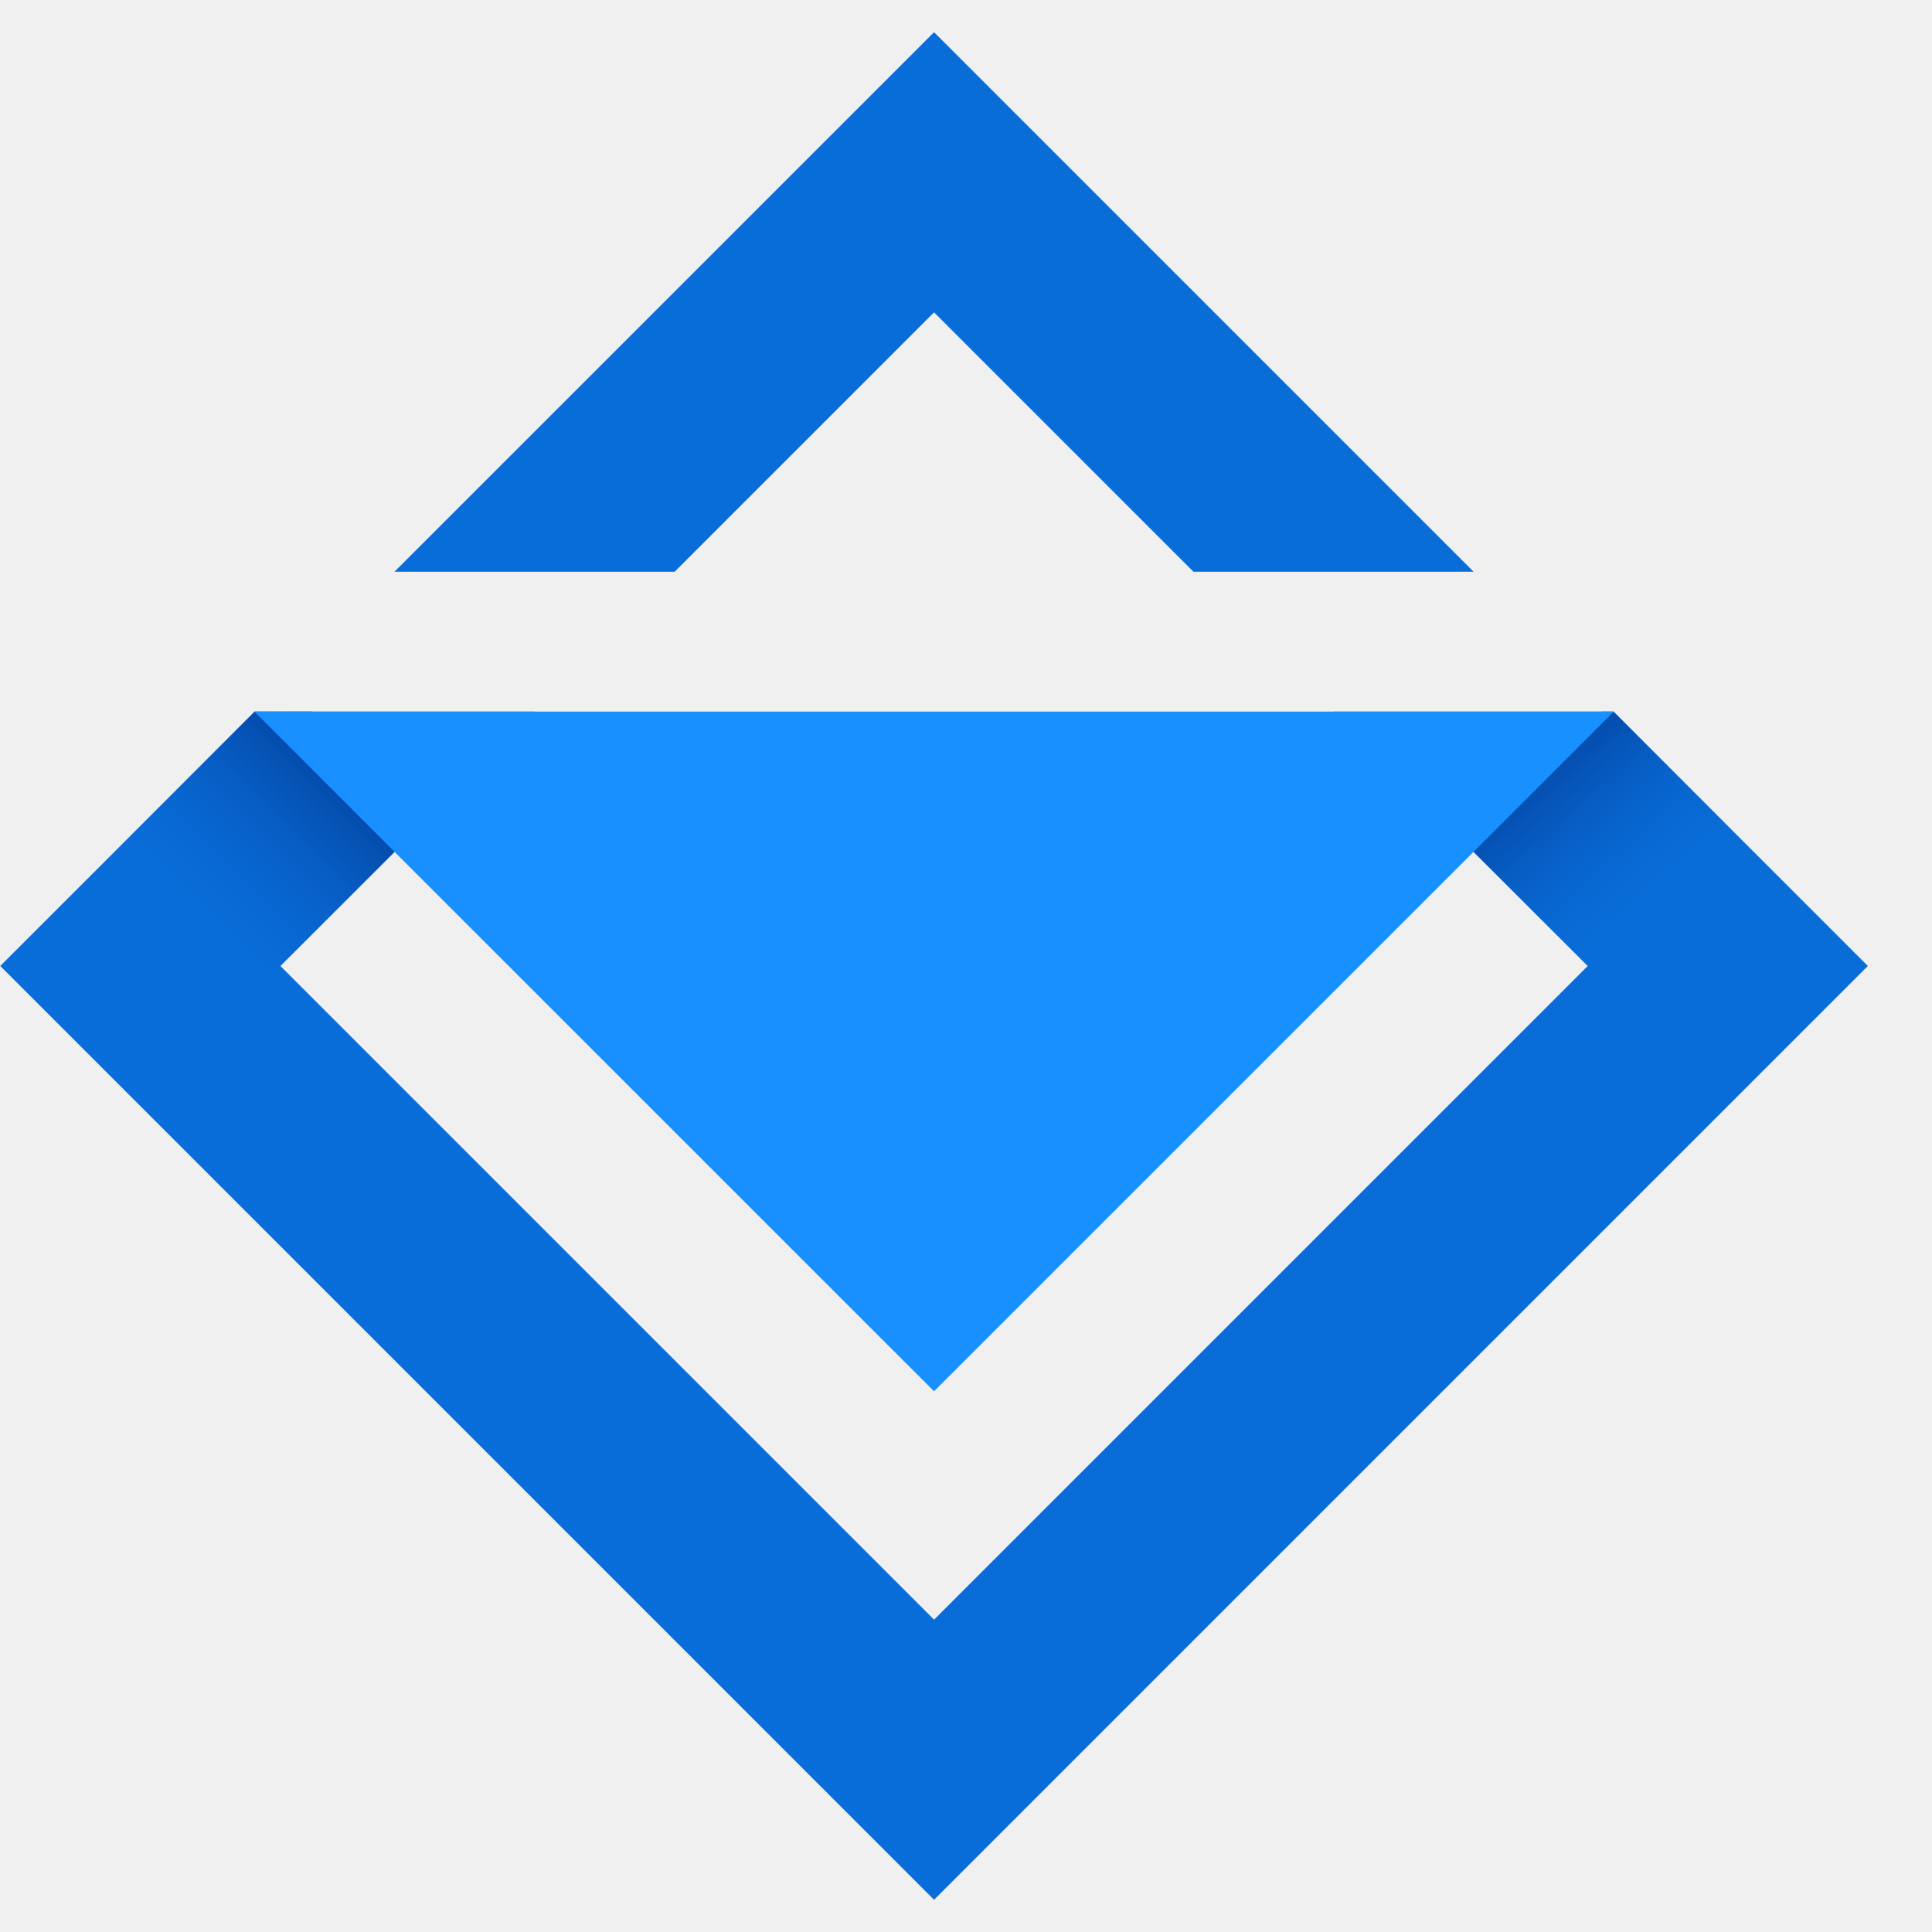
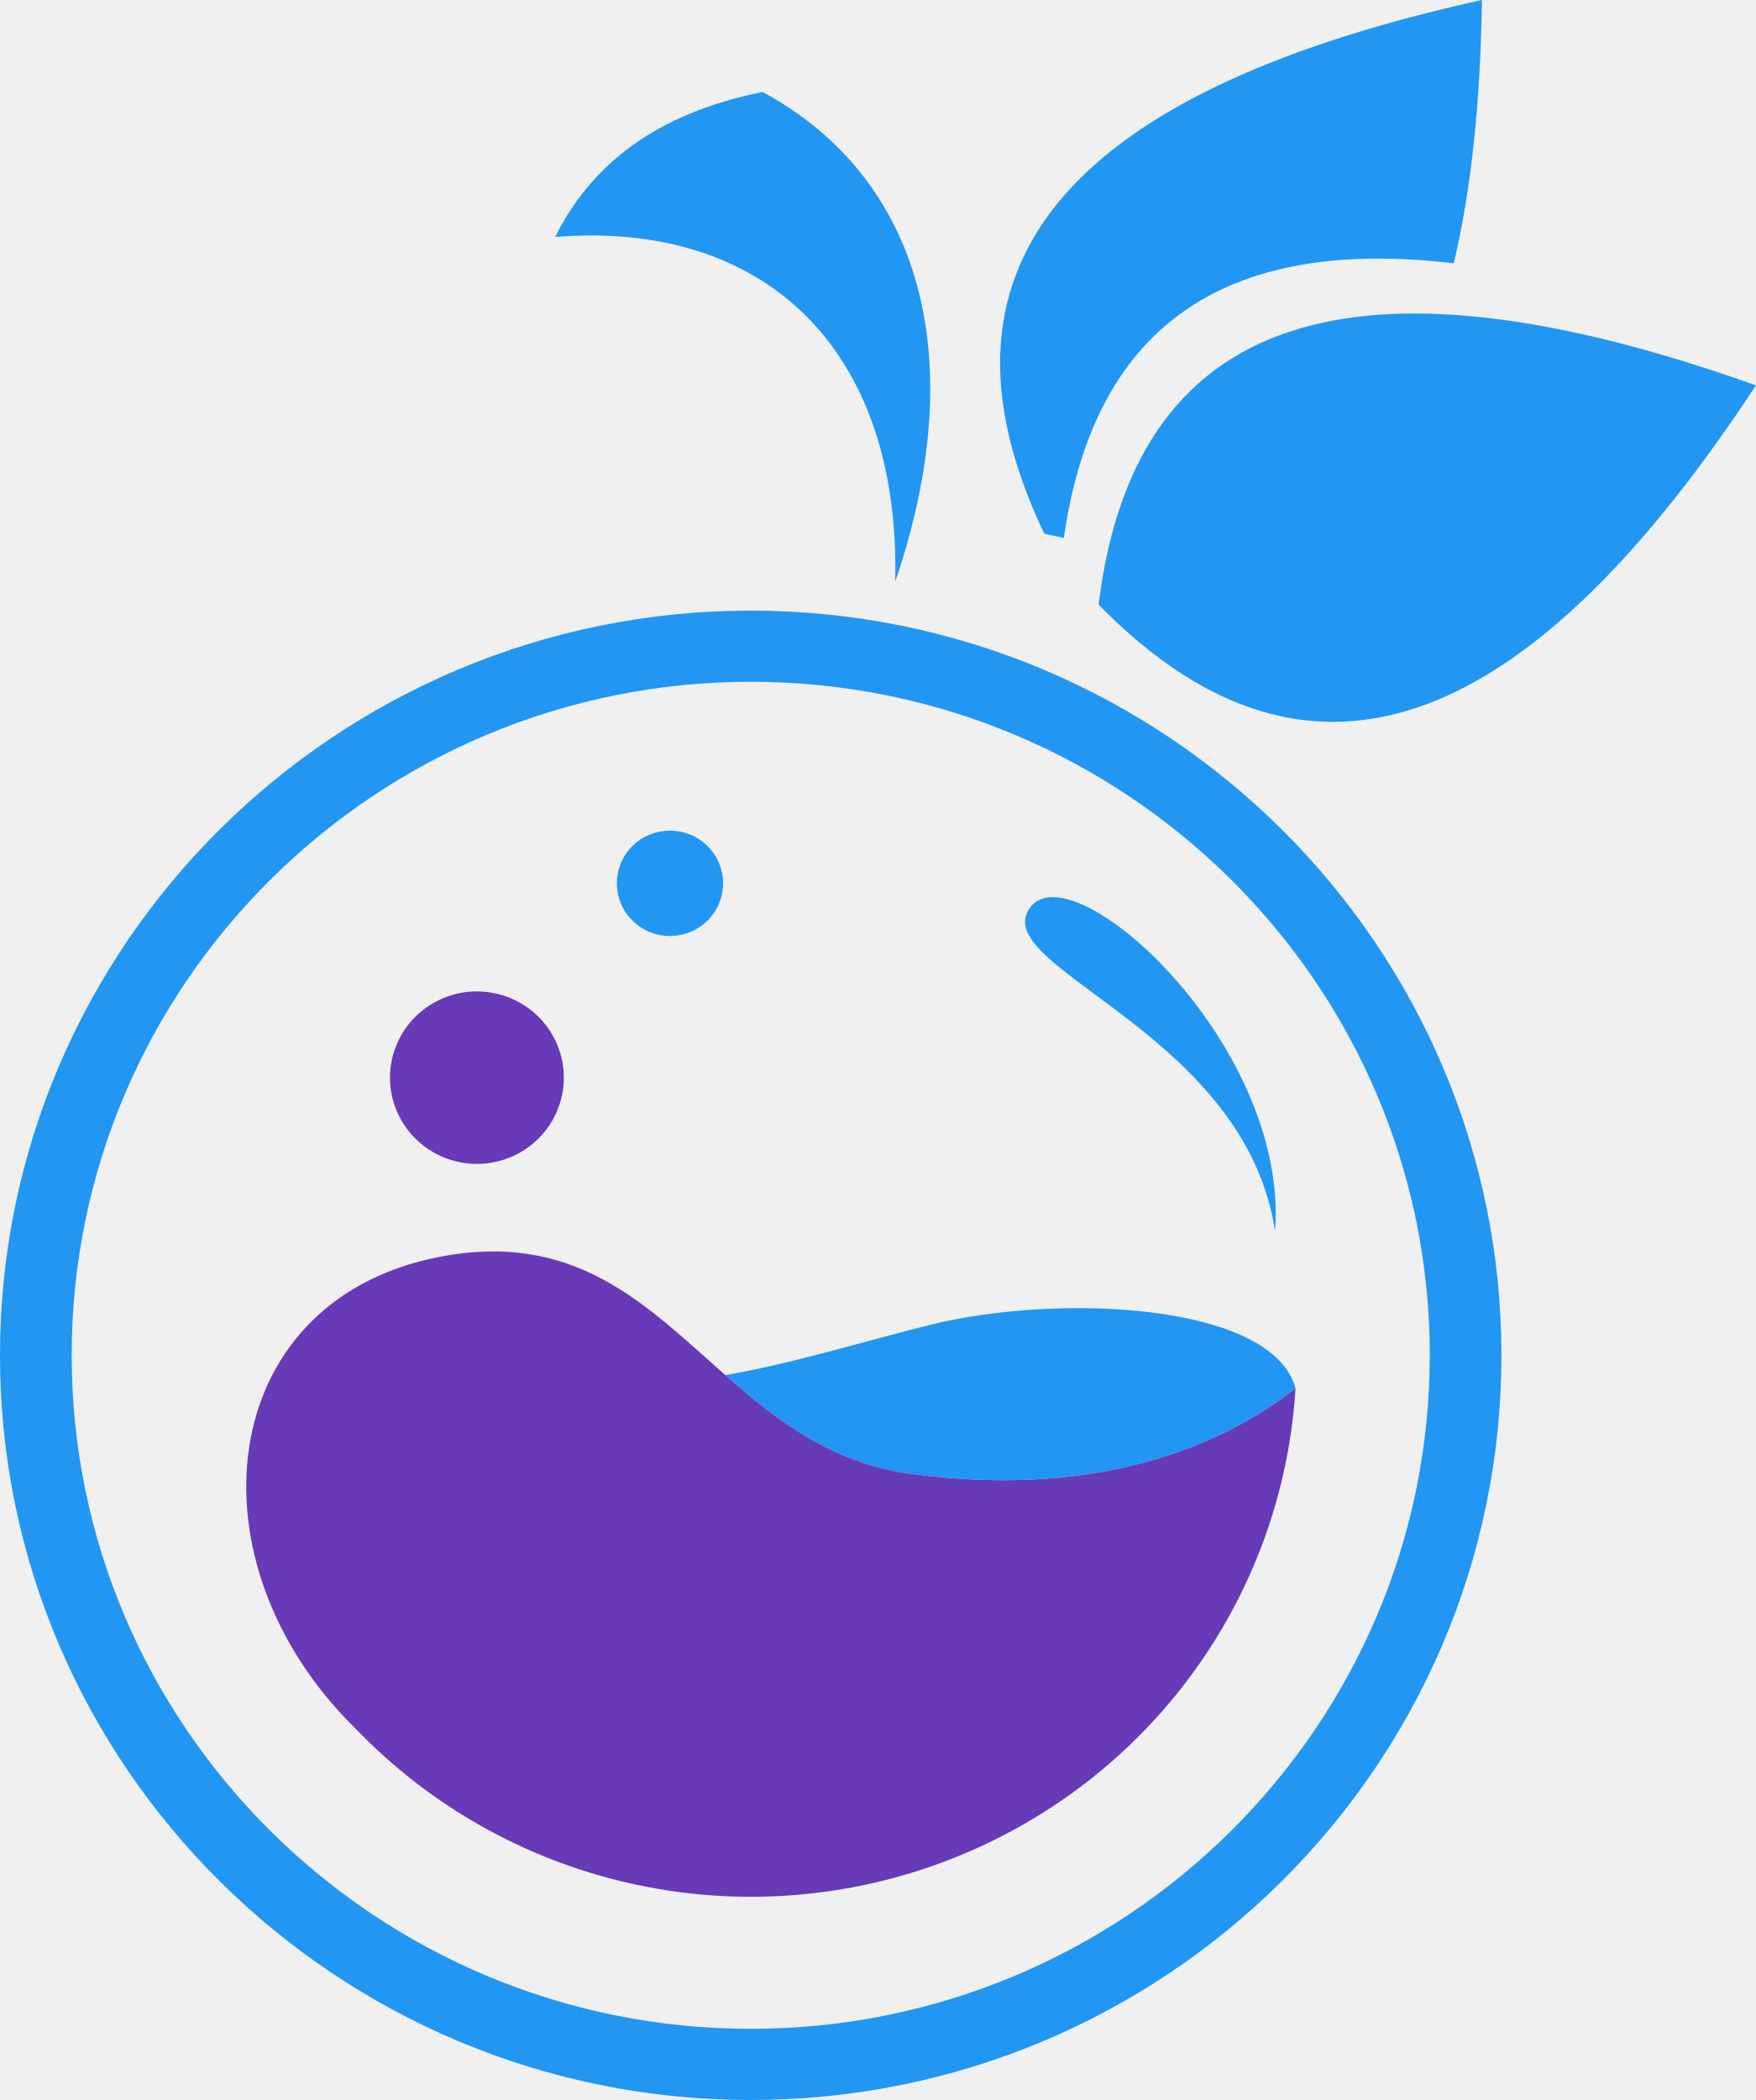
- <svg xmlns="http://www.w3.org/2000/svg" width="30" height="30" viewBox="0 0 30 30" fill="none">
-   <path d="M1.64 13.364L3.952 11.052L3.954 11.05H8.305L6.574 12.781L6.127 13.227L4.354 15L4.574 15.22L14.504 25.15L24.654 15L22.881 13.227L22.756 13.102L20.703 11.05H25.053L25.056 11.052L26.868 12.864L29.004 15L14.504 29.5L0.004 15L1.64 13.364ZM14.504 0.5L22.882 8.878H18.532L14.504 4.85L10.476 8.878H6.125L14.504 0.5Z" fill="#096DD9" />
-   <path d="M4.355 15L6.127 13.228L6.574 12.781L4.844 11.05H3.955L3.952 11.052L1.64 13.364L3.86 15.573L4.355 15Z" fill="url(#paint0_linear_112102_1824)" />
-   <path d="M22.881 13.228L24.654 15L24.479 15.176L24.48 15.176L26.869 12.865L25.057 11.052L25.054 11.05H24.878L22.756 13.102L22.881 13.228Z" fill="url(#paint1_linear_112102_1824)" />
-   <path d="M3.95 11.05L3.952 11.052L6.127 13.228L14.504 21.604L25.059 11.05H3.95Z" fill="#1890FF" />
+ <svg xmlns="http://www.w3.org/2000/svg" width="46" height="55" viewBox="0 0 46 55" fill="none">
+   <g clip-path="url(#clip0)">
+     <path d="M19.667 55C8.822 55 0 46.25 0 35.497C0 24.743 8.823 15.993 19.667 15.993C30.511 15.993 39.333 24.743 39.333 35.497C39.333 46.25 30.512 55 19.667 55ZM19.667 17.856C9.859 17.856 1.878 25.769 1.878 35.496C1.878 45.223 9.859 53.136 19.667 53.136C29.475 53.136 37.456 45.221 37.456 35.494C37.456 25.767 29.477 17.856 19.667 17.856Z" fill="#2196F3" />
+     <path d="M33.939 36.362C33.327 34.113 27.719 33.871 24.381 34.695C22.633 35.128 20.846 35.692 19.003 36.016C20.352 37.203 21.8 38.325 23.879 38.604C29.036 39.294 32.24 37.69 33.939 36.362Z" fill="#2196F3" />
+     <path d="M23.879 38.604C21.796 38.325 20.352 37.203 19.003 36.016C16.916 34.179 15.059 32.189 11.415 32.938C5.622 34.129 4.86 40.925 9.333 45.292C11.254 47.286 13.72 48.682 16.428 49.308C19.137 49.934 21.971 49.762 24.583 48.814C27.195 47.867 29.471 46.184 31.133 43.972C32.794 41.761 33.77 39.117 33.938 36.364C32.24 37.69 29.036 39.294 23.879 38.604Z" fill="#673AB7" />
+     <path d="M26.91 23.896C26.188 25.433 32.632 27.138 33.403 32.242C33.775 27.218 27.805 21.996 26.91 23.896Z" fill="#2196F3" />
+     <path d="M13.365 30.311C14.527 29.834 15.078 28.513 14.597 27.36C14.116 26.208 12.784 25.661 11.622 26.138C10.46 26.616 9.909 27.936 10.39 29.089C10.871 30.241 12.203 30.788 13.365 30.311Z" fill="#673AB7" />
+     <path d="M18.535 24.11C19.079 23.571 19.079 22.698 18.535 22.159C17.992 21.62 17.111 21.62 16.567 22.159C16.024 22.698 16.024 23.571 16.567 24.11C17.111 24.649 17.992 24.649 18.535 24.11Z" fill="#2196F3" />
+     <path d="M23.451 15.238C25.462 9.348 24.11 4.643 19.979 2.409C17.154 2.978 15.478 4.334 14.544 6.205C20.084 5.761 23.6 9.199 23.451 15.238Z" fill="#2196F3" />
+     <path d="M46 10.092C36.049 6.551 29.768 7.765 28.781 15.835C34.484 21.67 40.229 18.877 46 10.092Z" fill="#2196F3" />
+     <path d="M38.085 6.896C38.547 4.941 38.786 2.63 38.822 0C28.502 2.279 23.847 6.634 27.358 13.978C27.533 14.02 27.701 14.054 27.87 14.088C28.691 8.341 32.303 6.213 38.085 6.896Z" fill="#2196F3" />
+   </g>
  <defs>
-     <linearGradient id="paint0_linear_112102_1824" x1="5.63" y1="11.589" x2="2.572" y2="14.647" gradientUnits="userSpaceOnUse">
-       <stop stop-color="#023B95" />
-       <stop offset="0.964" stop-color="#096CD9" stop-opacity="0" />
-     </linearGradient>
-     <linearGradient id="paint1_linear_112102_1824" x1="23.272" y1="11.628" x2="25.745" y2="14.438" gradientUnits="userSpaceOnUse">
-       <stop stop-color="#023B95" />
-       <stop offset="1" stop-color="#096DD9" stop-opacity="0" />
-     </linearGradient>
+     <clipPath id="clip0">
+       <rect width="46" height="55" fill="white" />
+     </clipPath>
  </defs>
</svg>
